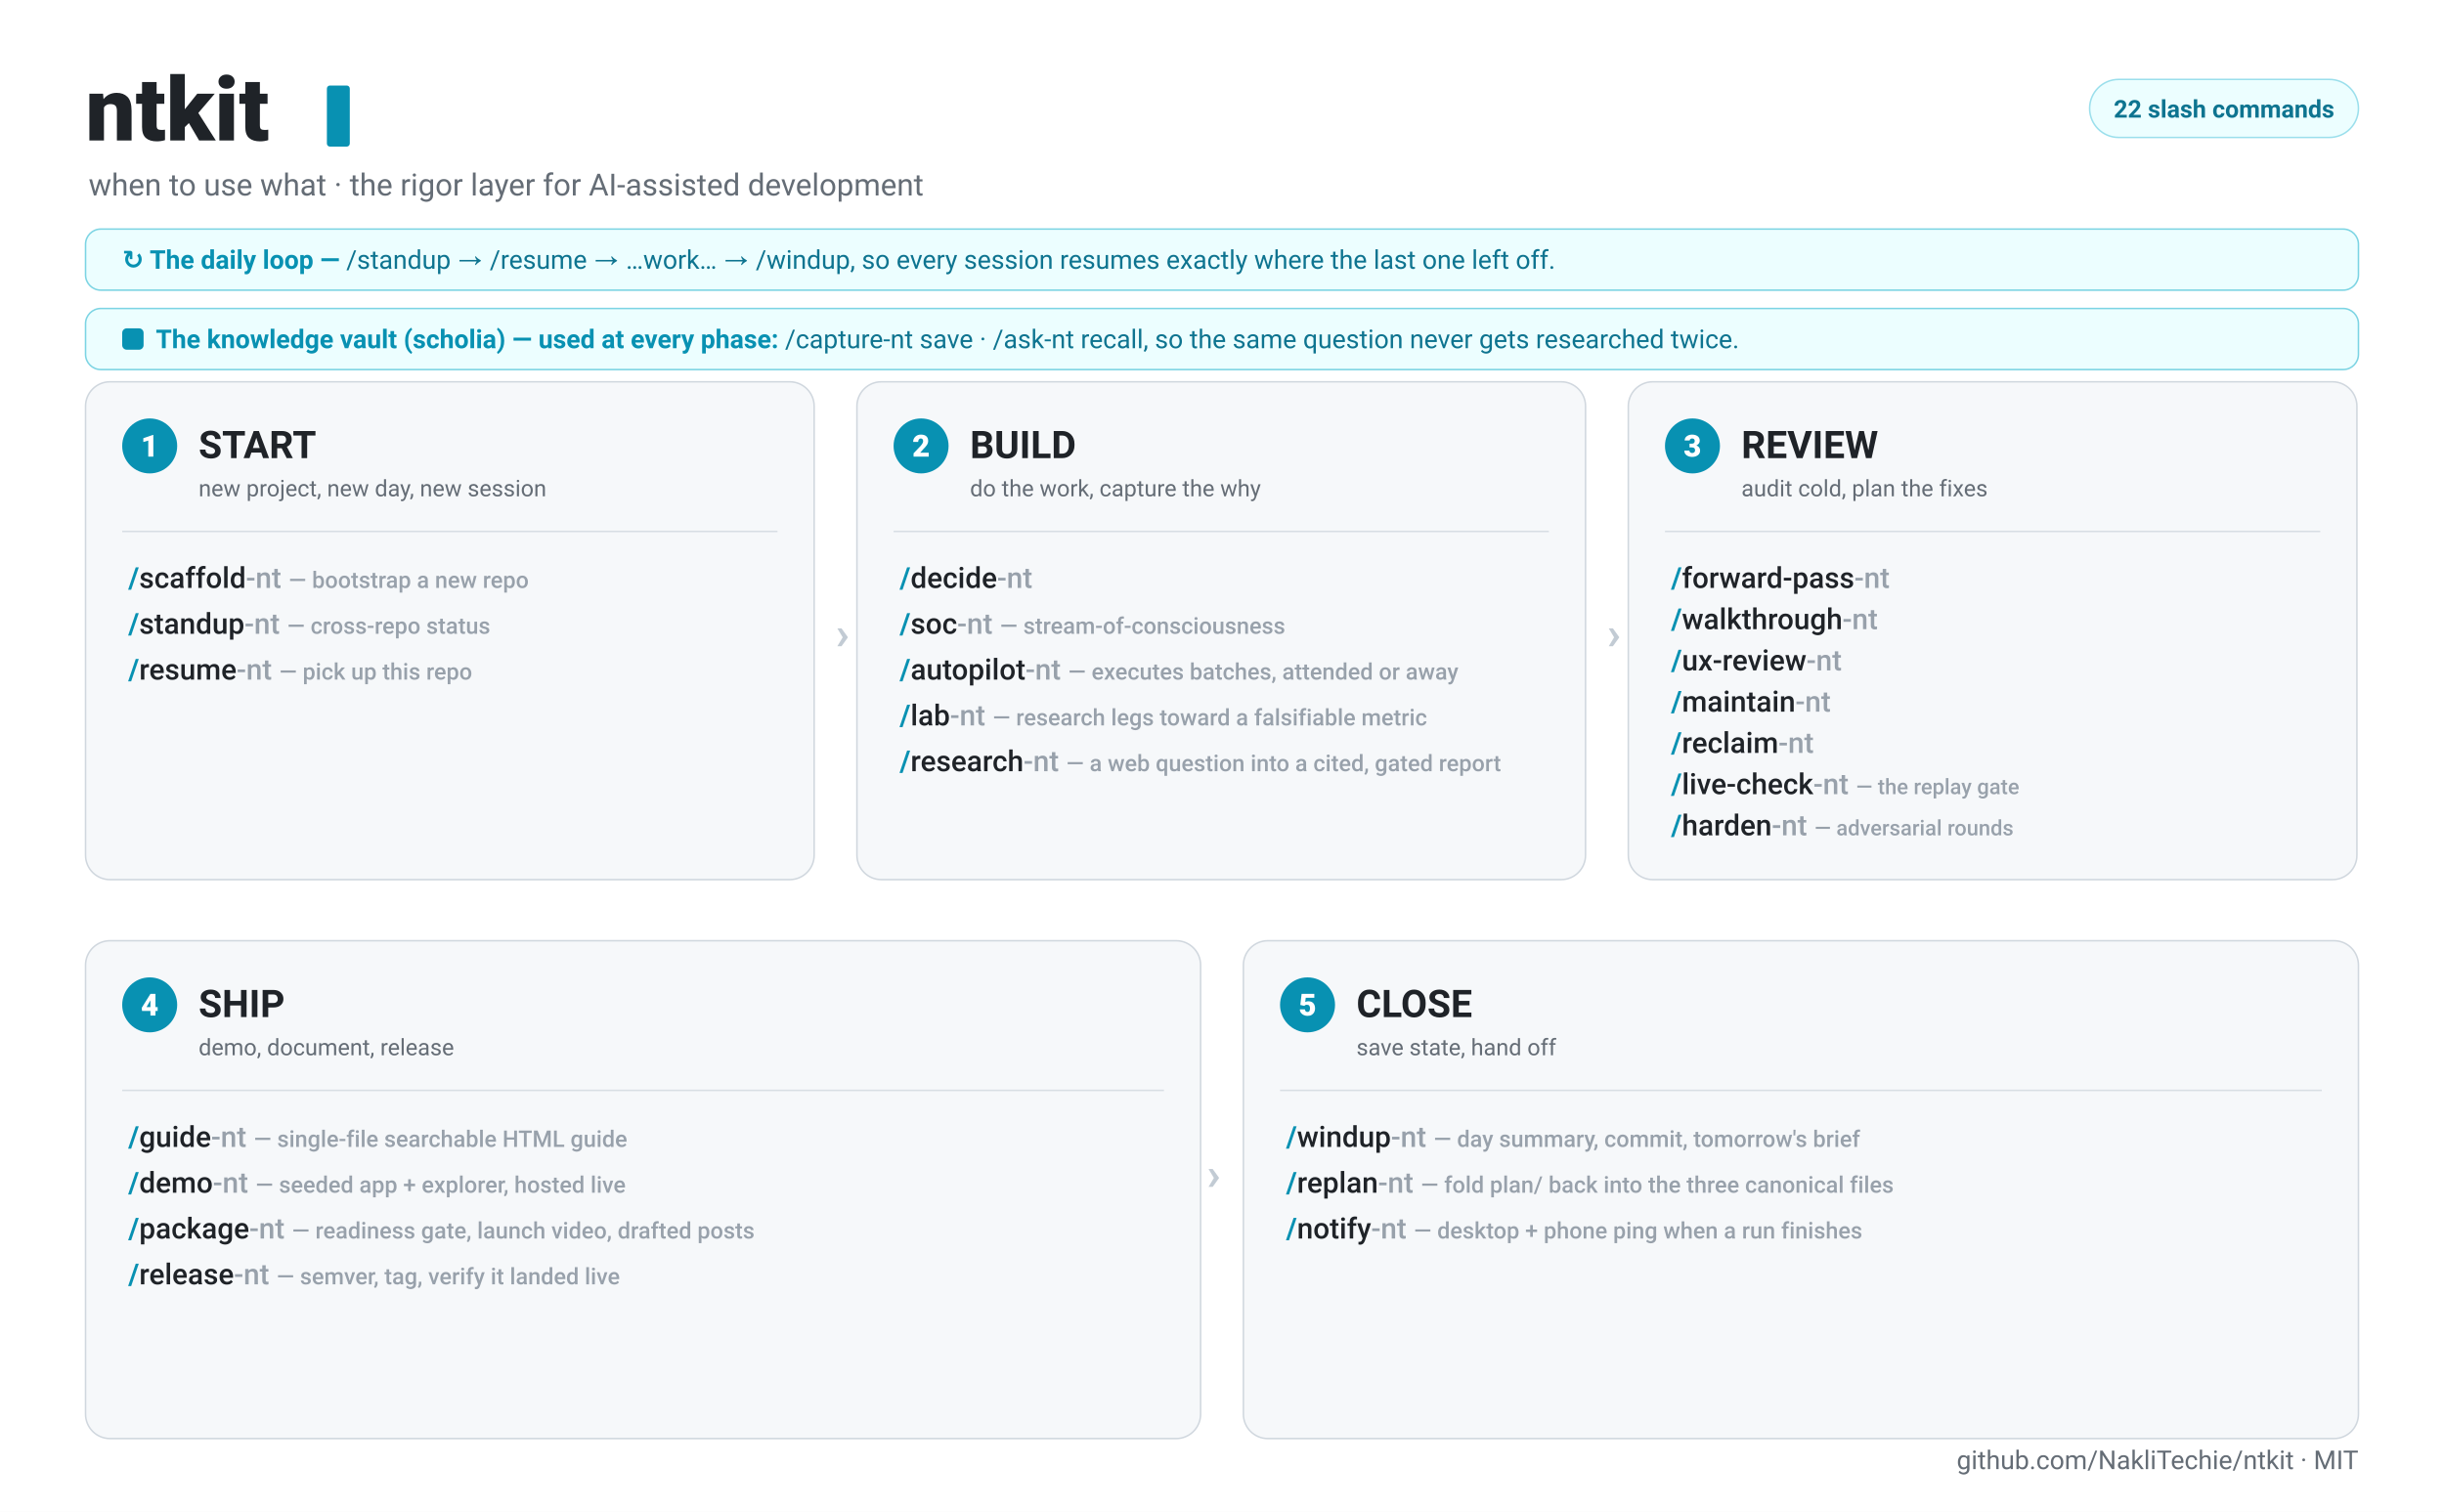
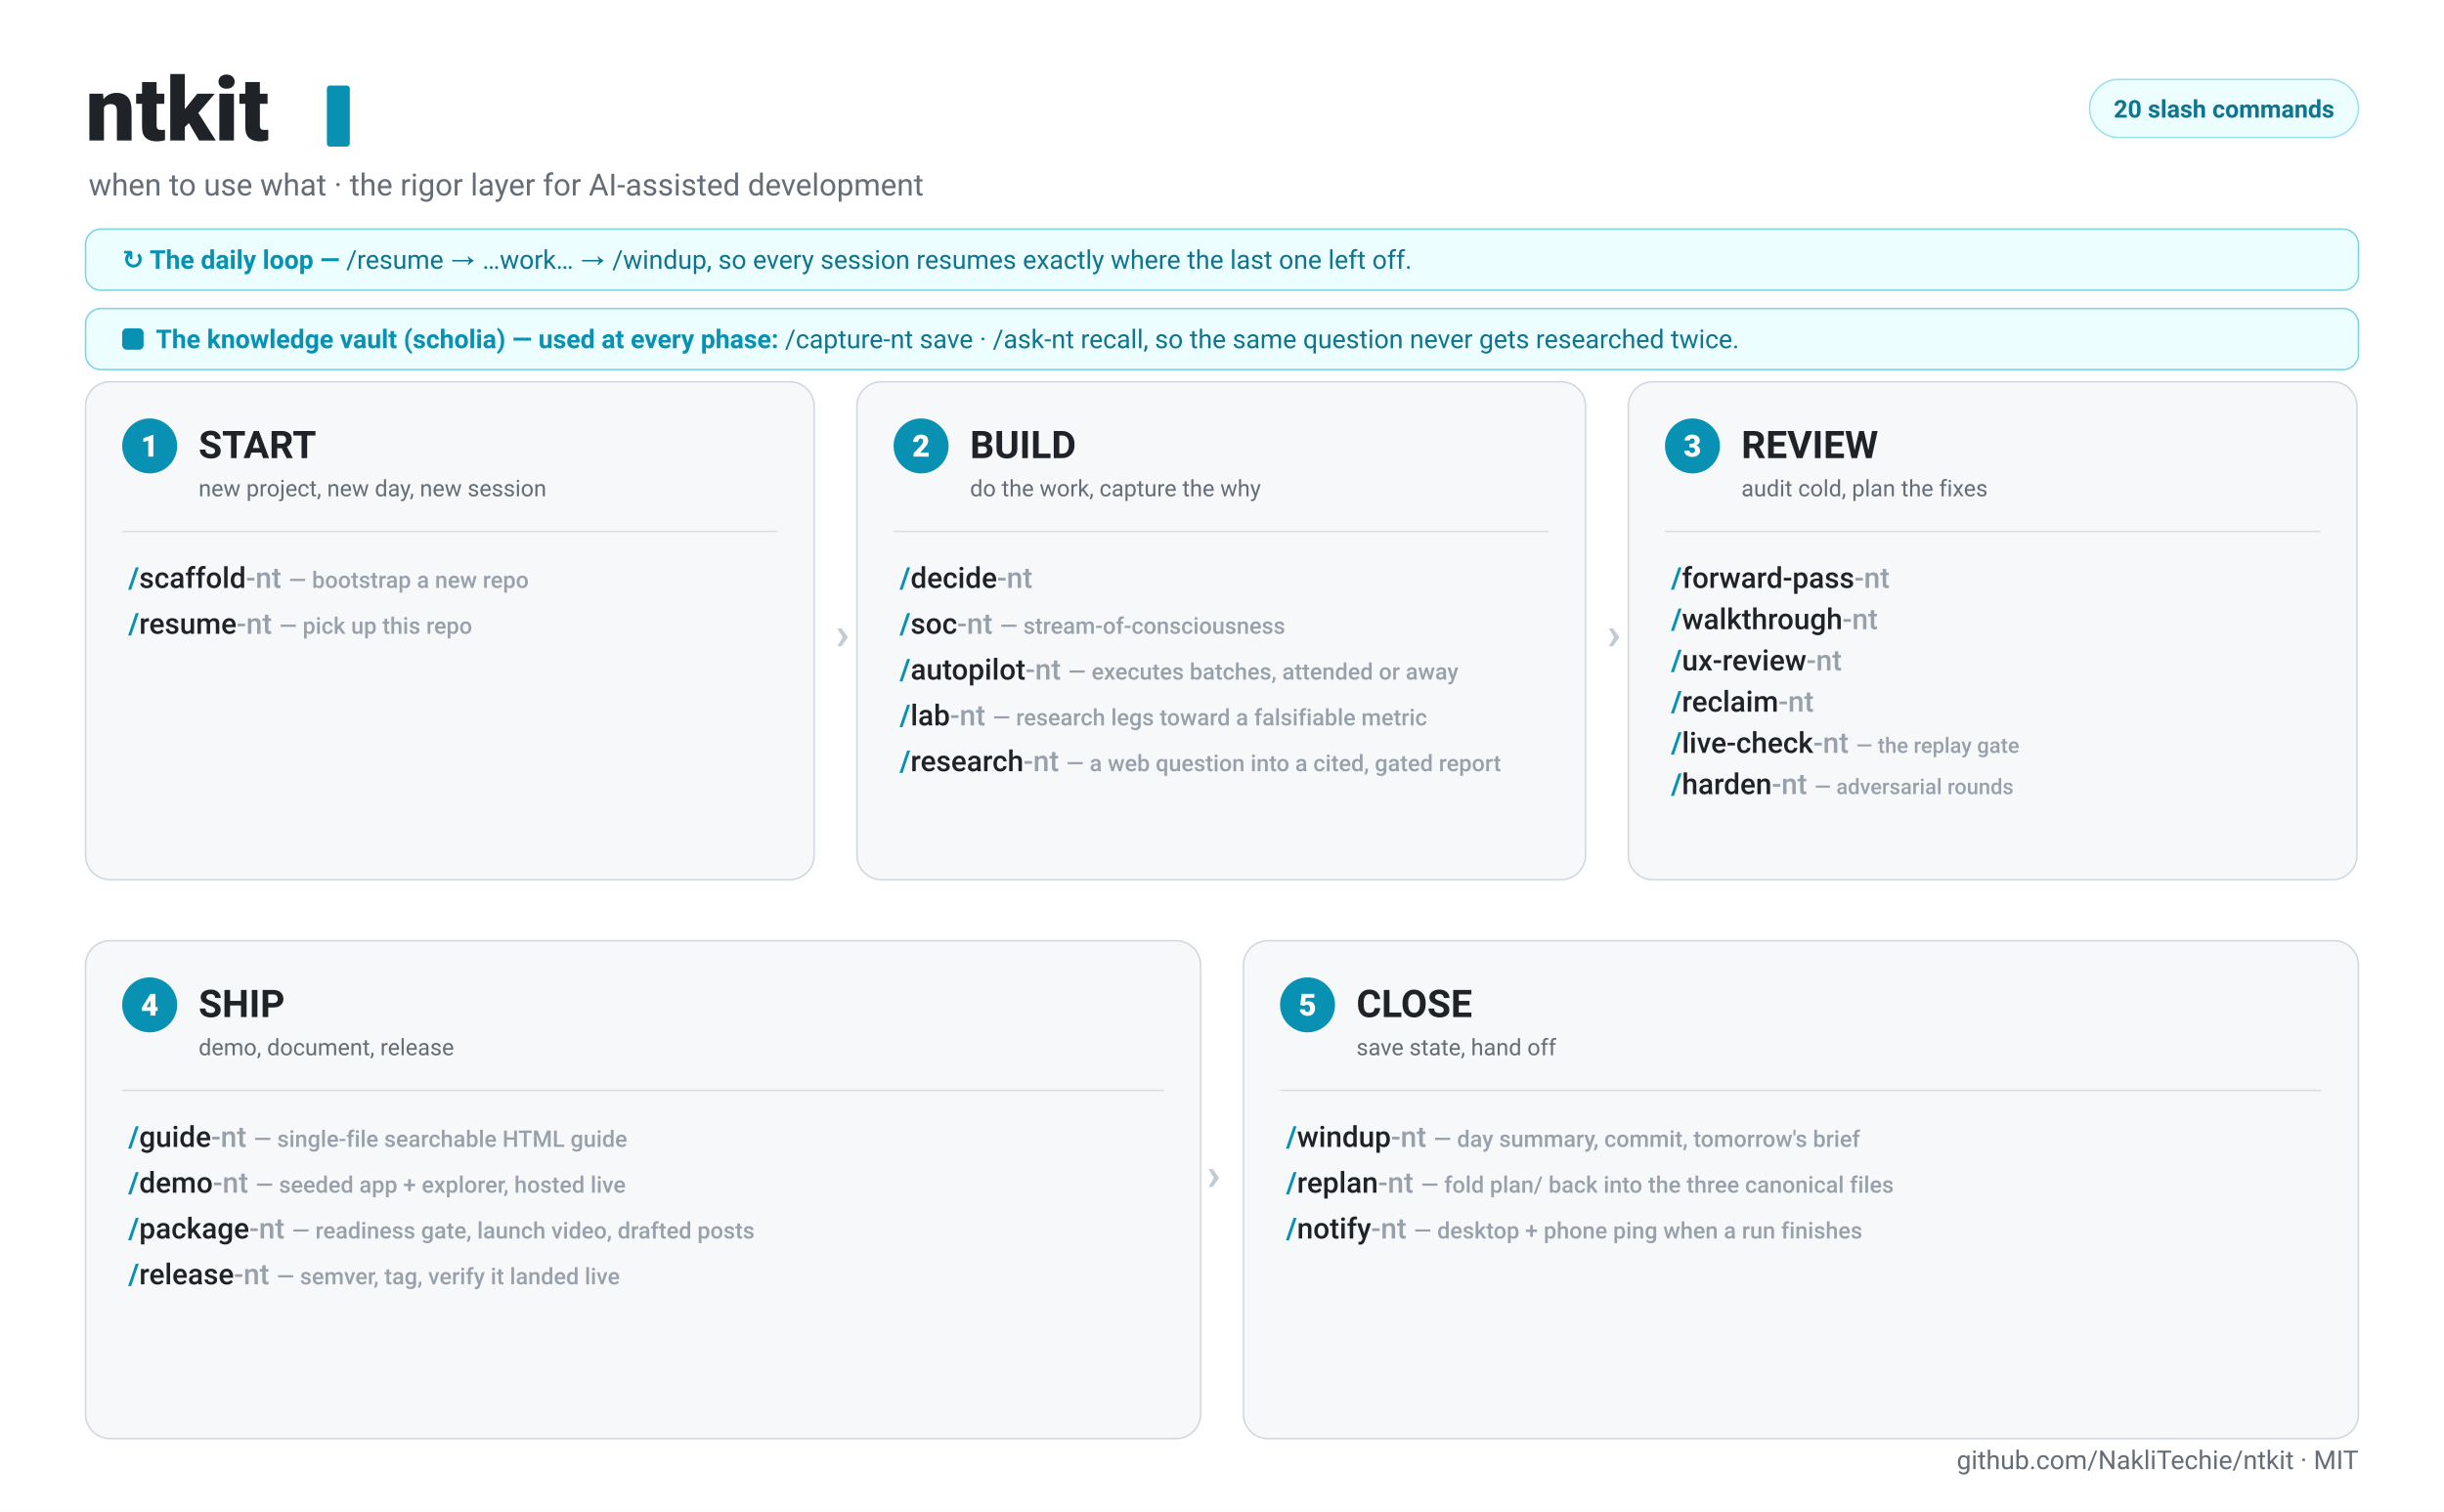
<svg xmlns="http://www.w3.org/2000/svg" viewBox="0 0 1600 990" role="img">
  <style>
text{font-family:'Segoe UI',Roboto,Helvetica,Arial,sans-serif}
.h1{fill:#1f2328;font-size:58px;font-weight:800}
.tag{fill:#656d76;font-size:20px}
.pill{fill:#ecfeff;stroke:#9bdfec;stroke-width:1}
.pilltxt{fill:#0e7490;font-size:16px;font-weight:600}
.loopbox{fill:#ecfeff;stroke:#7cd4e3;stroke-width:1}
.loop{fill:#0e7490;font-size:17px}
.loopb{fill:#0891b2;font-weight:700}
.card{fill:#f6f8fa;stroke:#d0d7de;stroke-width:1}
.num{fill:#0891b2}
.numt{fill:#ffffff;font-size:20px;font-weight:800}
.pname{fill:#1f2328;font-size:25px;font-weight:700}
.pwhen{fill:#656d76;font-size:15px}
.div{stroke:#d8dee4;stroke-width:1}
.cmd{fill:#1f2328;font-size:19px;font-weight:500}
.sl{fill:#0891b2;font-weight:700}
.suf{fill:#98a1ab}
.chev{fill:#c2cbd4;font-size:30px;font-weight:700}
.foot{fill:#656d76;font-size:17px}
.fb{fill:#24292f;font-weight:600}
</style>
  <rect width="1600" height="990" fill="#ffffff" />
  <text x="56" y="92" class="h1">ntkit</text>
  <rect x="214" y="56" width="15" height="40" rx="2" fill="#0891b2" />
  <text x="58" y="128" class="tag">when to use what  ·  the rigor layer for AI-assisted development</text>
  <rect x="1368" y="52" width="176" height="38" rx="19" class="pill" />
-   <text x="1456" y="77" class="pilltxt" text-anchor="middle">22 slash commands</text>
+   <text x="1456" y="77" class="pilltxt" text-anchor="middle">20 slash commands</text>
  <rect x="56" y="150" width="1488" height="40" rx="10" class="loopbox" />
  <text x="80" y="176" class="loop">
-     <tspan class="loopb">↻  The daily loop —</tspan>  /standup → /resume → …work… → /windup,  so every session resumes exactly where the last one left off.</text>
+     <tspan class="loopb">↻  The daily loop —</tspan>  /resume → …work… → /windup,  so every session resumes exactly where the last one left off.</text>
  <rect x="56" y="202" width="1488" height="40" rx="10" class="loopbox" />
  <rect x="80" y="215" width="14" height="14" rx="3" fill="#0891b2" />
  <text x="102" y="228" class="loop">
    <tspan class="loopb">The knowledge vault (scholia) — used at every phase:</tspan>  /capture-nt save  ·  /ask-nt recall,  so the same question never gets researched twice.</text>
  <g transform="translate(56,250)">
    <rect width="477" height="326" rx="16" class="card" />
    <circle cx="42" cy="42" r="18" class="num" />
    <text x="42" y="49" class="numt" text-anchor="middle">1</text>
    <text x="74" y="50" class="pname">START</text>
    <text x="74" y="75" class="pwhen">new project, new day, new session</text>
    <line x1="24" y1="98" x2="453" y2="98" class="div" />
    <text x="28" y="135" class="cmd">
      <tspan class="sl">/</tspan>scaffold<tspan class="suf">-nt</tspan>
      <tspan class="suf" font-size="15">— bootstrap a new repo</tspan>
    </text>
    <text x="28" y="165" class="cmd">
-       <tspan class="sl">/</tspan>standup<tspan class="suf">-nt</tspan>
-       <tspan class="suf" font-size="15">— cross-repo status</tspan>
-     </text>
-     <text x="28" y="195" class="cmd">
      <tspan class="sl">/</tspan>resume<tspan class="suf">-nt</tspan>
      <tspan class="suf" font-size="15">— pick up this repo</tspan>
    </text>
  </g>
  <g transform="translate(561,250)">
    <rect width="477" height="326" rx="16" class="card" />
    <circle cx="42" cy="42" r="18" class="num" />
    <text x="42" y="49" class="numt" text-anchor="middle">2</text>
    <text x="74" y="50" class="pname">BUILD</text>
    <text x="74" y="75" class="pwhen">do the work, capture the why</text>
    <line x1="24" y1="98" x2="453" y2="98" class="div" />
    <text x="28" y="135" class="cmd">
      <tspan class="sl">/</tspan>decide<tspan class="suf">-nt</tspan>
    </text>
    <text x="28" y="165" class="cmd">
      <tspan class="sl">/</tspan>soc<tspan class="suf">-nt</tspan>
      <tspan class="suf" font-size="15">— stream-of-consciousness</tspan>
    </text>
    <text x="28" y="195" class="cmd">
      <tspan class="sl">/</tspan>autopilot<tspan class="suf">-nt</tspan>
      <tspan class="suf" font-size="15">— executes batches, attended or away</tspan>
    </text>
    <text x="28" y="225" class="cmd">
      <tspan class="sl">/</tspan>lab<tspan class="suf">-nt</tspan>
      <tspan class="suf" font-size="15">— research legs toward a falsifiable metric</tspan>
    </text>
    <text x="28" y="255" class="cmd">
      <tspan class="sl">/</tspan>research<tspan class="suf">-nt</tspan>
      <tspan class="suf" font-size="15">— a web question into a cited, gated report</tspan>
    </text>
  </g>
  <g transform="translate(1066,250)">
    <rect width="477" height="326" rx="16" class="card" />
    <circle cx="42" cy="42" r="18" class="num" />
    <text x="42" y="49" class="numt" text-anchor="middle">3</text>
    <text x="74" y="50" class="pname">REVIEW</text>
    <text x="74" y="75" class="pwhen">audit cold, plan the fixes</text>
    <line x1="24" y1="98" x2="453" y2="98" class="div" />
    <text x="28" y="135" class="cmd">
      <tspan class="sl">/</tspan>forward-pass<tspan class="suf">-nt</tspan>
    </text>
    <text x="28" y="162" class="cmd">
      <tspan class="sl">/</tspan>walkthrough<tspan class="suf">-nt</tspan>
    </text>
    <text x="28" y="189" class="cmd">
      <tspan class="sl">/</tspan>ux-review<tspan class="suf">-nt</tspan>
    </text>
    <text x="28" y="216" class="cmd">
-       <tspan class="sl">/</tspan>maintain<tspan class="suf">-nt</tspan>
+       <tspan class="sl">/</tspan>reclaim<tspan class="suf">-nt</tspan>
    </text>
    <text x="28" y="243" class="cmd">
-       <tspan class="sl">/</tspan>reclaim<tspan class="suf">-nt</tspan>
-     </text>
-     <text x="28" y="270" class="cmd">
      <tspan class="sl">/</tspan>live-check<tspan class="suf">-nt</tspan>
      <tspan class="suf" font-size="14">— the replay gate</tspan>
    </text>
-     <text x="28" y="297" class="cmd">
+     <text x="28" y="270" class="cmd">
      <tspan class="sl">/</tspan>harden<tspan class="suf">-nt</tspan>
      <tspan class="suf" font-size="14">— adversarial rounds</tspan>
    </text>
  </g>
  <text x="547" y="425" class="chev">›</text>
  <text x="1052" y="425" class="chev">›</text>
  <g transform="translate(56,616)">
    <rect width="730" height="326" rx="16" class="card" />
    <circle cx="42" cy="42" r="18" class="num" />
    <text x="42" y="49" class="numt" text-anchor="middle">4</text>
    <text x="74" y="50" class="pname">SHIP</text>
    <text x="74" y="75" class="pwhen">demo, document, release</text>
    <line x1="24" y1="98" x2="706" y2="98" class="div" />
    <text x="28" y="135" class="cmd">
      <tspan class="sl">/</tspan>guide<tspan class="suf">-nt</tspan>
      <tspan class="suf" font-size="15">— single-file searchable HTML guide</tspan>
    </text>
    <text x="28" y="165" class="cmd">
      <tspan class="sl">/</tspan>demo<tspan class="suf">-nt</tspan>
      <tspan class="suf" font-size="15">— seeded app + explorer, hosted live</tspan>
    </text>
    <text x="28" y="195" class="cmd">
      <tspan class="sl">/</tspan>package<tspan class="suf">-nt</tspan>
      <tspan class="suf" font-size="15">— readiness gate, launch video, drafted posts</tspan>
    </text>
    <text x="28" y="225" class="cmd">
      <tspan class="sl">/</tspan>release<tspan class="suf">-nt</tspan>
      <tspan class="suf" font-size="15">— semver, tag, verify it landed live</tspan>
    </text>
  </g>
  <g transform="translate(814,616)">
    <rect width="730" height="326" rx="16" class="card" />
    <circle cx="42" cy="42" r="18" class="num" />
    <text x="42" y="49" class="numt" text-anchor="middle">5</text>
    <text x="74" y="50" class="pname">CLOSE</text>
    <text x="74" y="75" class="pwhen">save state, hand off</text>
    <line x1="24" y1="98" x2="706" y2="98" class="div" />
    <text x="28" y="135" class="cmd">
      <tspan class="sl">/</tspan>windup<tspan class="suf">-nt</tspan>
      <tspan class="suf" font-size="15">— day summary, commit, tomorrow's brief</tspan>
    </text>
    <text x="28" y="165" class="cmd">
      <tspan class="sl">/</tspan>replan<tspan class="suf">-nt</tspan>
      <tspan class="suf" font-size="15">— fold plan/ back into the three canonical files</tspan>
    </text>
    <text x="28" y="195" class="cmd">
      <tspan class="sl">/</tspan>notify<tspan class="suf">-nt</tspan>
      <tspan class="suf" font-size="15">— desktop + phone ping when a run finishes</tspan>
    </text>
  </g>
  <text x="790" y="779" class="chev">›</text>
  <text x="1544" y="962" class="foot" text-anchor="end">github.com/NakliTechie/ntkit  ·  MIT</text>
</svg>
